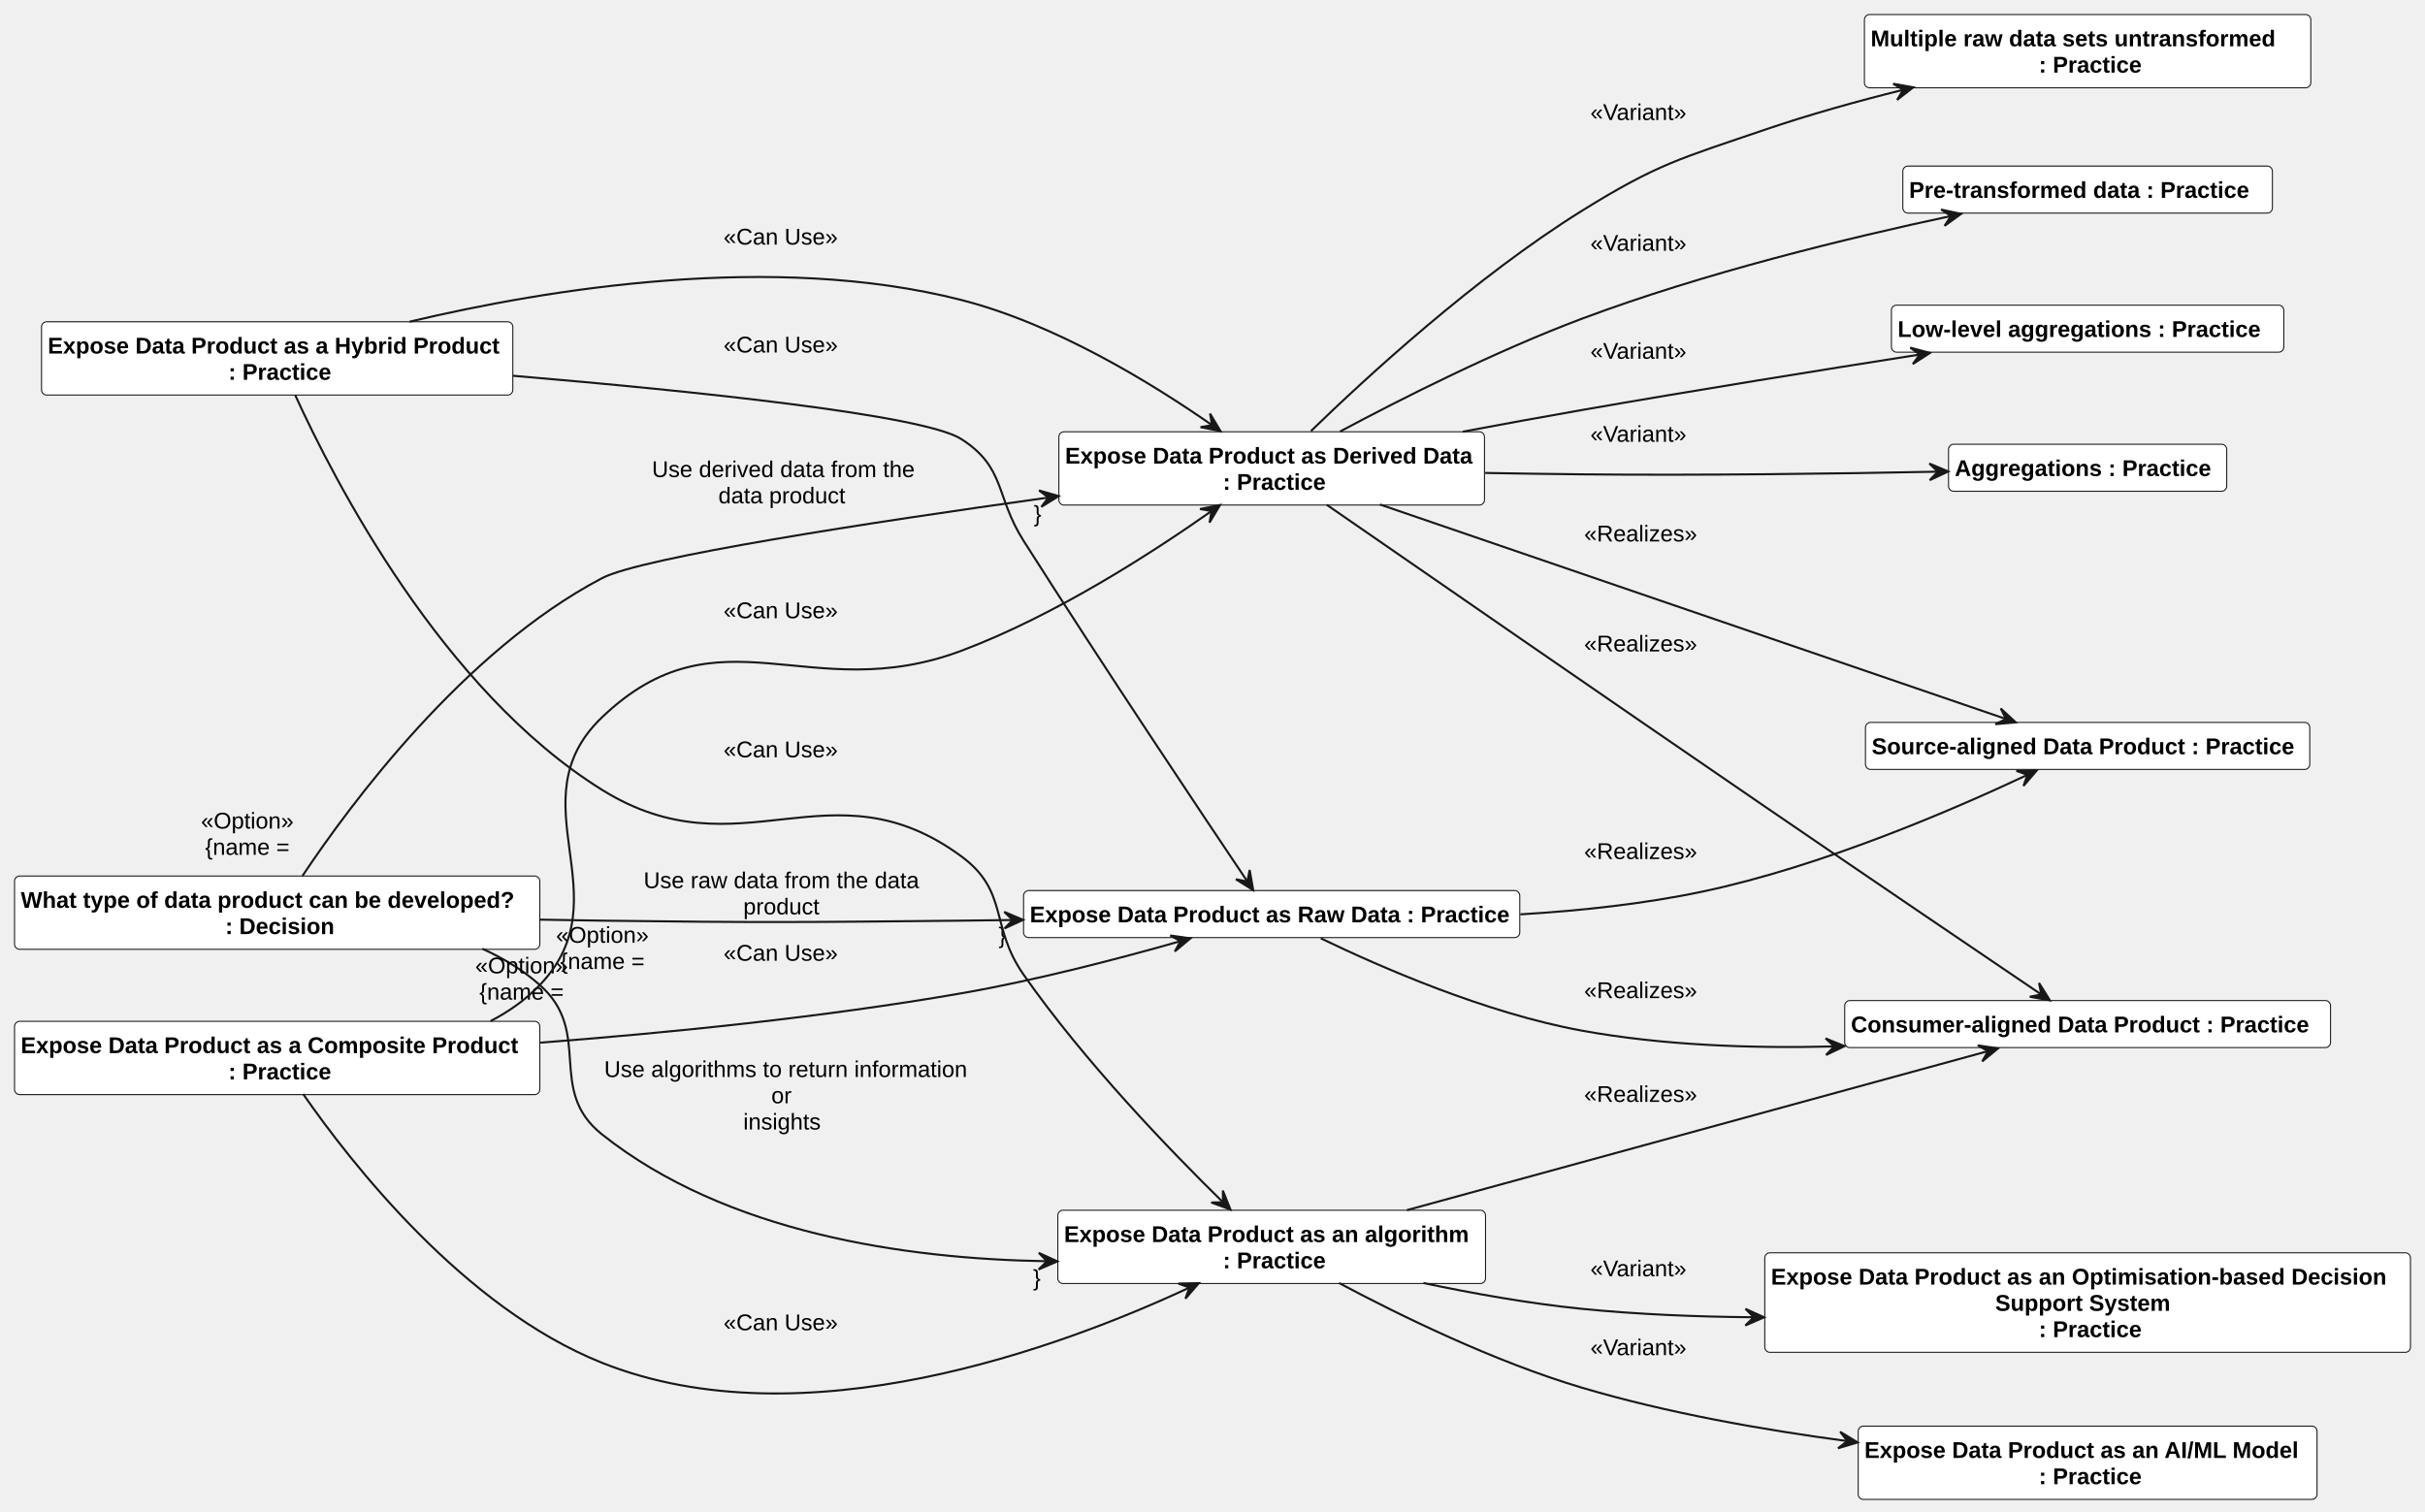
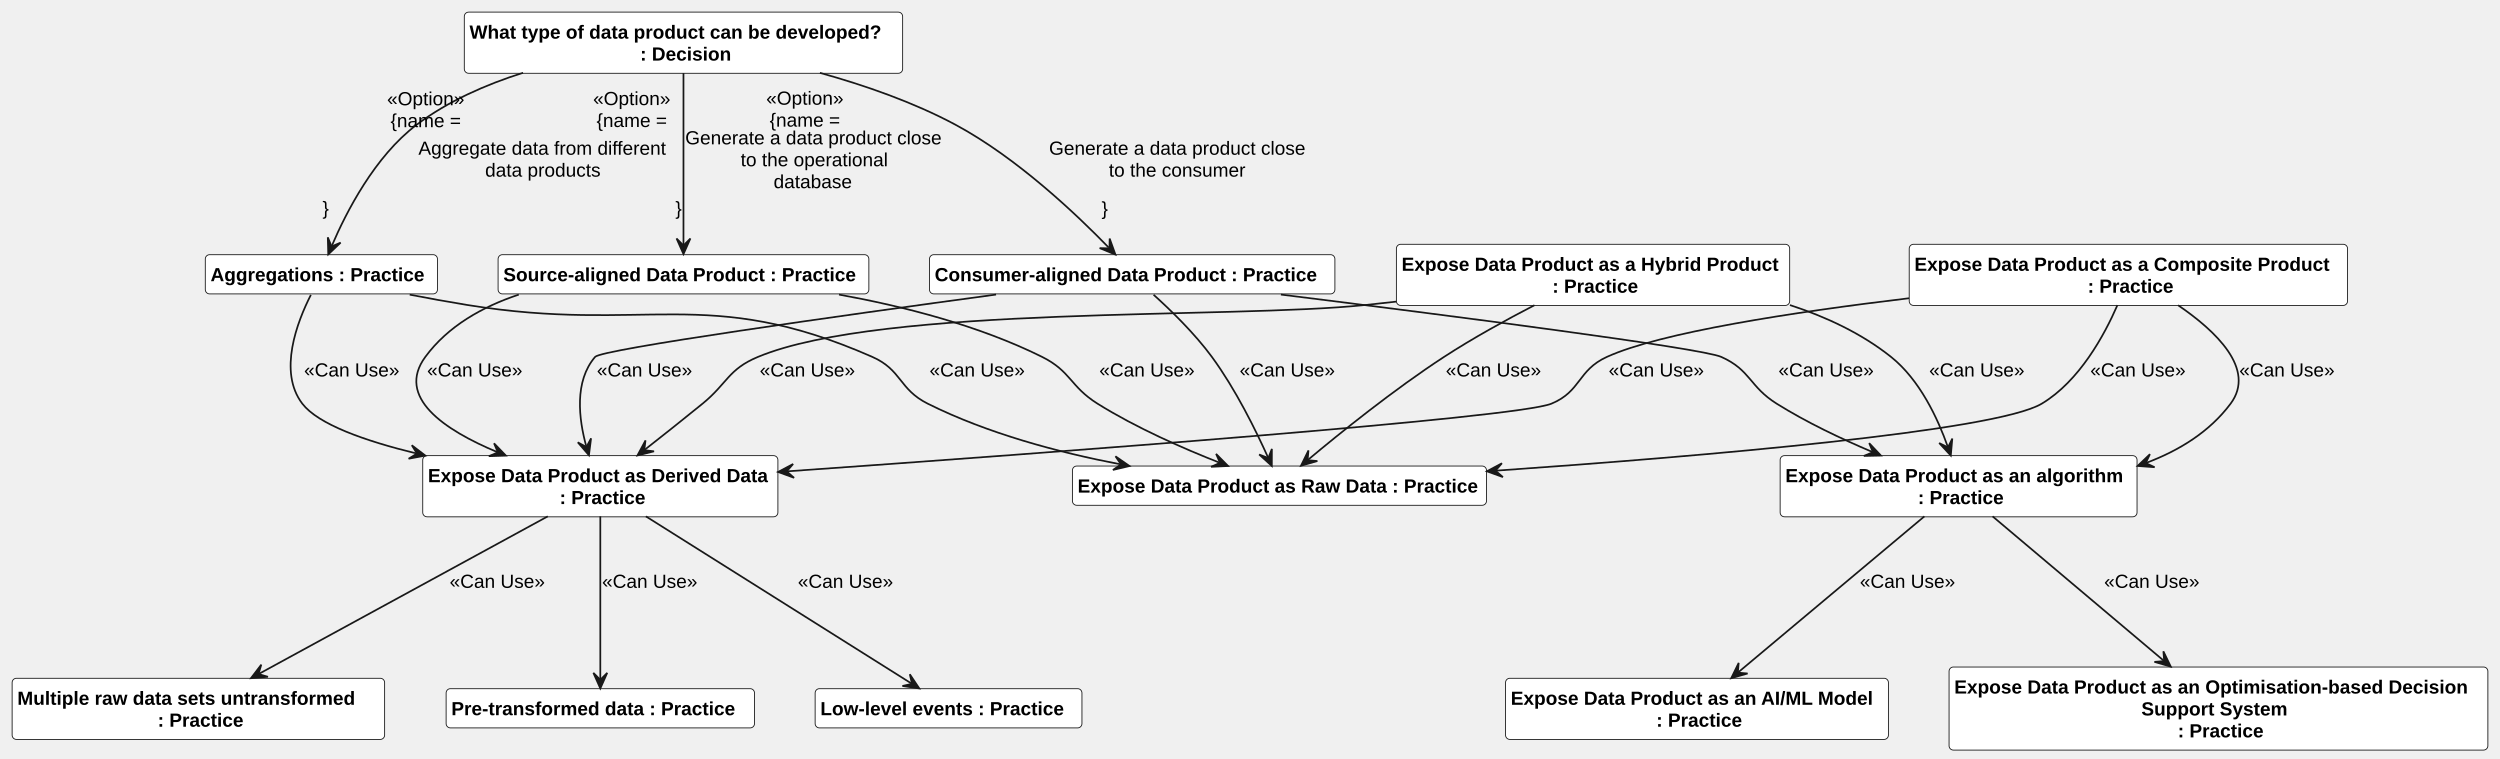
- <svg xmlns="http://www.w3.org/2000/svg" contentStyleType="text/css" height="728px" preserveAspectRatio="none" style="width:1168px;height:728px;background:#FFFFFF;" version="1.1" viewBox="0 0 1168 728" width="1168px" zoomAndPan="magnify">
+ <svg xmlns="http://www.w3.org/2000/svg" contentStyleType="text/css" height="438px" preserveAspectRatio="none" style="width:1443px;height:438px;background:#FFFFFF;" version="1.1" viewBox="0 0 1443 438" width="1443px" zoomAndPan="magnify">
  <defs />
  <g>
    <g id="elem___1_What_type_of_data_product_can_be_developed_">
-       <rect codeLine="9" fill="#FFFFFF" height="35.298" id="__1_What_type_of_data_product_can_be_developed_" rx="2.5" ry="2.5" style="stroke:#181818;stroke-width:0.5;" width="253" x="7" y="422" />
-       <text fill="#000000" font-family="Arial" font-size="11" font-weight="bold" lengthAdjust="spacing" textLength="247" x="10" y="437.318">What type of data product can be developed?</text>
-       <text fill="#000000" font-family="Arial" font-size="11" font-weight="bold" lengthAdjust="spacing" textLength="53" x="108.5" y="449.967">: Decision</text>
-     </g>
-     <g id="elem___2_Expose_Data_Product_as_Raw_Data">
-       <rect codeLine="10" fill="#FFFFFF" height="22.649" id="__2_Expose_Data_Product_as_Raw_Data" rx="2.5" ry="2.5" style="stroke:#181818;stroke-width:0.5;" width="239" x="493" y="429" />
-       <text fill="#000000" font-family="Arial" font-size="11" font-weight="bold" lengthAdjust="spacing" textLength="233" x="496" y="444.318">Expose Data Product as Raw Data : Practice</text>
-     </g>
-     <g id="elem___3_Source_aligned_Data_Product">
-       <rect codeLine="11" fill="#FFFFFF" height="22.649" id="__3_Source_aligned_Data_Product" rx="2.5" ry="2.5" style="stroke:#181818;stroke-width:0.5;" width="214" x="898.5" y="348" />
-       <text fill="#000000" font-family="Arial" font-size="11" font-weight="bold" lengthAdjust="spacing" textLength="208" x="901.5" y="363.318">Source-aligned Data Product : Practice</text>
-     </g>
-     <g id="elem___4_Expose_Data_Product_as_Derived_Data">
-       <rect codeLine="12" fill="#FFFFFF" height="35.298" id="__4_Expose_Data_Product_as_Derived_Data" rx="2.5" ry="2.5" style="stroke:#181818;stroke-width:0.5;" width="205" x="510" y="208" />
-       <text fill="#000000" font-family="Arial" font-size="11" font-weight="bold" lengthAdjust="spacing" textLength="199" x="513" y="223.318">Expose Data Product as Derived Data</text>
-       <text fill="#000000" font-family="Arial" font-size="11" font-weight="bold" lengthAdjust="spacing" textLength="50" x="589" y="235.967">: Practice</text>
-     </g>
-     <g id="elem___5_Multiple_raw_data_sets_untransformed">
-       <rect codeLine="13" fill="#FFFFFF" height="35.298" id="__5_Multiple_raw_data_sets_untransformed" rx="2.5" ry="2.5" style="stroke:#181818;stroke-width:0.5;" width="215" x="898" y="7" />
-       <text fill="#000000" font-family="Arial" font-size="11" font-weight="bold" lengthAdjust="spacing" textLength="209" x="901" y="22.318">Multiple raw data sets untransformed</text>
-       <text fill="#000000" font-family="Arial" font-size="11" font-weight="bold" lengthAdjust="spacing" textLength="50" x="982" y="34.967">: Practice</text>
-     </g>
-     <g id="elem___6_Pre_transformed_data">
-       <rect codeLine="14" fill="#FFFFFF" height="22.649" id="__6_Pre_transformed_data" rx="2.5" ry="2.5" style="stroke:#181818;stroke-width:0.5;" width="178" x="916.5" y="80" />
-       <text fill="#000000" font-family="Arial" font-size="11" font-weight="bold" lengthAdjust="spacing" textLength="172" x="919.5" y="95.318">Pre-transformed data : Practice</text>
-     </g>
-     <g id="elem___7_Low_level_aggregations">
-       <rect codeLine="15" fill="#FFFFFF" height="22.649" id="__7_Low_level_aggregations" rx="2.5" ry="2.5" style="stroke:#181818;stroke-width:0.5;" width="189" x="911" y="147" />
-       <text fill="#000000" font-family="Arial" font-size="11" font-weight="bold" lengthAdjust="spacing" textLength="183" x="914" y="162.318">Low-level aggregations : Practice</text>
-     </g>
-     <g id="elem___8_Aggregations">
-       <rect codeLine="16" fill="#FFFFFF" height="22.649" id="__8_Aggregations" rx="2.5" ry="2.5" style="stroke:#181818;stroke-width:0.5;" width="134" x="938.5" y="214" />
-       <text fill="#000000" font-family="Arial" font-size="11" font-weight="bold" lengthAdjust="spacing" textLength="128" x="941.5" y="229.318">Aggregations : Practice</text>
+       <rect codeLine="8" fill="#FFFFFF" height="35.298" id="__1_What_type_of_data_product_can_be_developed_" rx="2.5" ry="2.5" style="stroke:#181818;stroke-width:0.5;" width="253" x="268" y="7" />
+       <text fill="#000000" font-family="Arial" font-size="11" font-weight="bold" lengthAdjust="spacing" textLength="247" x="271" y="22.318">What type of data product can be developed?</text>
+       <text fill="#000000" font-family="Arial" font-size="11" font-weight="bold" lengthAdjust="spacing" textLength="53" x="369.5" y="34.967">: Decision</text>
+     </g>
+     <g id="elem___2_Source_aligned_Data_Product">
+       <rect codeLine="9" fill="#FFFFFF" height="22.649" id="__2_Source_aligned_Data_Product" rx="2.5" ry="2.5" style="stroke:#181818;stroke-width:0.5;" width="214" x="287.5" y="147" />
+       <text fill="#000000" font-family="Arial" font-size="11" font-weight="bold" lengthAdjust="spacing" textLength="208" x="290.5" y="162.318">Source-aligned Data Product : Practice</text>
+     </g>
+     <g id="elem___3_Expose_Data_Product_as_Derived_Data">
+       <rect codeLine="10" fill="#FFFFFF" height="35.298" id="__3_Expose_Data_Product_as_Derived_Data" rx="2.5" ry="2.5" style="stroke:#181818;stroke-width:0.5;" width="205" x="244" y="263" />
+       <text fill="#000000" font-family="Arial" font-size="11" font-weight="bold" lengthAdjust="spacing" textLength="199" x="247" y="278.318">Expose Data Product as Derived Data</text>
+       <text fill="#000000" font-family="Arial" font-size="11" font-weight="bold" lengthAdjust="spacing" textLength="50" x="323" y="290.967">: Practice</text>
+     </g>
+     <g id="elem___4_Multiple_raw_data_sets_untransformed">
+       <rect codeLine="11" fill="#FFFFFF" height="35.298" id="__4_Multiple_raw_data_sets_untransformed" rx="2.5" ry="2.5" style="stroke:#181818;stroke-width:0.5;" width="215" x="7" y="391.5" />
+       <text fill="#000000" font-family="Arial" font-size="11" font-weight="bold" lengthAdjust="spacing" textLength="209" x="10" y="406.818">Multiple raw data sets untransformed</text>
+       <text fill="#000000" font-family="Arial" font-size="11" font-weight="bold" lengthAdjust="spacing" textLength="50" x="91" y="419.467">: Practice</text>
+     </g>
+     <g id="elem___5_Pre_transformed_data">
+       <rect codeLine="12" fill="#FFFFFF" height="22.649" id="__5_Pre_transformed_data" rx="2.5" ry="2.5" style="stroke:#181818;stroke-width:0.5;" width="178" x="257.5" y="397.5" />
+       <text fill="#000000" font-family="Arial" font-size="11" font-weight="bold" lengthAdjust="spacing" textLength="172" x="260.5" y="412.818">Pre-transformed data : Practice</text>
+     </g>
+     <g id="elem___6_Low_level_events">
+       <rect codeLine="13" fill="#FFFFFF" height="22.649" id="__6_Low_level_events" rx="2.5" ry="2.5" style="stroke:#181818;stroke-width:0.5;" width="154" x="470.5" y="397.5" />
+       <text fill="#000000" font-family="Arial" font-size="11" font-weight="bold" lengthAdjust="spacing" textLength="148" x="473.5" y="412.818">Low-level events : Practice</text>
+     </g>
+     <g id="elem___7_Aggregations">
+       <rect codeLine="14" fill="#FFFFFF" height="22.649" id="__7_Aggregations" rx="2.5" ry="2.5" style="stroke:#181818;stroke-width:0.5;" width="134" x="118.5" y="147" />
+       <text fill="#000000" font-family="Arial" font-size="11" font-weight="bold" lengthAdjust="spacing" textLength="128" x="121.5" y="162.318">Aggregations : Practice</text>
+     </g>
+     <g id="elem___8_Expose_Data_Product_as_Raw_Data">
+       <rect codeLine="15" fill="#FFFFFF" height="22.649" id="__8_Expose_Data_Product_as_Raw_Data" rx="2.5" ry="2.5" style="stroke:#181818;stroke-width:0.5;" width="239" x="619" y="269" />
+       <text fill="#000000" font-family="Arial" font-size="11" font-weight="bold" lengthAdjust="spacing" textLength="233" x="622" y="284.318">Expose Data Product as Raw Data : Practice</text>
    </g>
    <g id="elem___9_Consumer_aligned_Data_Product">
-       <rect codeLine="17" fill="#FFFFFF" height="22.649" id="__9_Consumer_aligned_Data_Product" rx="2.5" ry="2.5" style="stroke:#181818;stroke-width:0.5;" width="234" x="888.5" y="482" />
-       <text fill="#000000" font-family="Arial" font-size="11" font-weight="bold" lengthAdjust="spacing" textLength="228" x="891.5" y="497.318">Consumer-aligned Data Product : Practice</text>
+       <rect codeLine="16" fill="#FFFFFF" height="22.649" id="__9_Consumer_aligned_Data_Product" rx="2.5" ry="2.5" style="stroke:#181818;stroke-width:0.5;" width="234" x="536.5" y="147" />
+       <text fill="#000000" font-family="Arial" font-size="11" font-weight="bold" lengthAdjust="spacing" textLength="228" x="539.5" y="162.318">Consumer-aligned Data Product : Practice</text>
    </g>
    <g id="elem___10_Expose_Data_Product_as_an_algorithm">
-       <rect codeLine="18" fill="#FFFFFF" height="35.298" id="__10_Expose_Data_Product_as_an_algorithm" rx="2.5" ry="2.5" style="stroke:#181818;stroke-width:0.5;" width="206" x="509.5" y="583" />
-       <text fill="#000000" font-family="Arial" font-size="11" font-weight="bold" lengthAdjust="spacing" textLength="200" x="512.5" y="598.318">Expose Data Product as an algorithm</text>
-       <text fill="#000000" font-family="Arial" font-size="11" font-weight="bold" lengthAdjust="spacing" textLength="50" x="589" y="610.967">: Practice</text>
+       <rect codeLine="17" fill="#FFFFFF" height="35.298" id="__10_Expose_Data_Product_as_an_algorithm" rx="2.5" ry="2.5" style="stroke:#181818;stroke-width:0.5;" width="206" x="1027.5" y="263" />
+       <text fill="#000000" font-family="Arial" font-size="11" font-weight="bold" lengthAdjust="spacing" textLength="200" x="1030.5" y="278.318">Expose Data Product as an algorithm</text>
+       <text fill="#000000" font-family="Arial" font-size="11" font-weight="bold" lengthAdjust="spacing" textLength="50" x="1107" y="290.967">: Practice</text>
    </g>
    <g id="elem___11_Expose_Data_Product_as_an_Optimisation_based_Decision_Support_System">
-       <rect codeLine="19" fill="#FFFFFF" height="47.947" id="__11_Expose_Data_Product_as_an_Optimisation_based_Decision_Support_System" rx="2.5" ry="2.5" style="stroke:#181818;stroke-width:0.5;" width="311" x="850" y="603.5" />
-       <text fill="#000000" font-family="Arial" font-size="11" font-weight="bold" lengthAdjust="spacing" textLength="305" x="853" y="618.818">Expose Data Product as an Optimisation-based Decision</text>
-       <text fill="#000000" font-family="Arial" font-size="11" font-weight="bold" lengthAdjust="spacing" textLength="89" x="961" y="631.467">Support System</text>
-       <text fill="#000000" font-family="Arial" font-size="11" font-weight="bold" lengthAdjust="spacing" textLength="50" x="982" y="644.116">: Practice</text>
+       <rect codeLine="18" fill="#FFFFFF" height="47.947" id="__11_Expose_Data_Product_as_an_Optimisation_based_Decision_Support_System" rx="2.5" ry="2.5" style="stroke:#181818;stroke-width:0.5;" width="311" x="1125" y="385" />
+       <text fill="#000000" font-family="Arial" font-size="11" font-weight="bold" lengthAdjust="spacing" textLength="305" x="1128" y="400.318">Expose Data Product as an Optimisation-based Decision</text>
+       <text fill="#000000" font-family="Arial" font-size="11" font-weight="bold" lengthAdjust="spacing" textLength="89" x="1236" y="412.967">Support System</text>
+       <text fill="#000000" font-family="Arial" font-size="11" font-weight="bold" lengthAdjust="spacing" textLength="50" x="1257" y="425.616">: Practice</text>
    </g>
    <g id="elem___12_Expose_Data_Product_as_an_AI_ML_Model">
-       <rect codeLine="20" fill="#FFFFFF" height="35.298" id="__12_Expose_Data_Product_as_an_AI_ML_Model" rx="2.5" ry="2.5" style="stroke:#181818;stroke-width:0.5;" width="221" x="895" y="687" />
-       <text fill="#000000" font-family="Arial" font-size="11" font-weight="bold" lengthAdjust="spacing" textLength="215" x="898" y="702.318">Expose Data Product as an AI/ML Model</text>
-       <text fill="#000000" font-family="Arial" font-size="11" font-weight="bold" lengthAdjust="spacing" textLength="50" x="982" y="714.967">: Practice</text>
+       <rect codeLine="19" fill="#FFFFFF" height="35.298" id="__12_Expose_Data_Product_as_an_AI_ML_Model" rx="2.5" ry="2.5" style="stroke:#181818;stroke-width:0.5;" width="221" x="869" y="391.5" />
+       <text fill="#000000" font-family="Arial" font-size="11" font-weight="bold" lengthAdjust="spacing" textLength="215" x="872" y="406.818">Expose Data Product as an AI/ML Model</text>
+       <text fill="#000000" font-family="Arial" font-size="11" font-weight="bold" lengthAdjust="spacing" textLength="50" x="956" y="419.467">: Practice</text>
    </g>
    <g id="elem___13_Expose_Data_Product_as_a_Hybrid_Product">
-       <rect codeLine="21" fill="#FFFFFF" height="35.298" id="__13_Expose_Data_Product_as_a_Hybrid_Product" rx="2.5" ry="2.5" style="stroke:#181818;stroke-width:0.5;" width="227" x="20" y="155" />
-       <text fill="#000000" font-family="Arial" font-size="11" font-weight="bold" lengthAdjust="spacing" textLength="221" x="23" y="170.318">Expose Data Product as a Hybrid Product</text>
-       <text fill="#000000" font-family="Arial" font-size="11" font-weight="bold" lengthAdjust="spacing" textLength="50" x="110" y="182.967">: Practice</text>
+       <rect codeLine="20" fill="#FFFFFF" height="35.298" id="__13_Expose_Data_Product_as_a_Hybrid_Product" rx="2.5" ry="2.5" style="stroke:#181818;stroke-width:0.5;" width="227" x="806" y="141" />
+       <text fill="#000000" font-family="Arial" font-size="11" font-weight="bold" lengthAdjust="spacing" textLength="221" x="809" y="156.318">Expose Data Product as a Hybrid Product</text>
+       <text fill="#000000" font-family="Arial" font-size="11" font-weight="bold" lengthAdjust="spacing" textLength="50" x="896" y="168.967">: Practice</text>
    </g>
    <g id="elem___14_Expose_Data_Product_as_a_Composite_Product">
-       <rect codeLine="22" fill="#FFFFFF" height="35.298" id="__14_Expose_Data_Product_as_a_Composite_Product" rx="2.5" ry="2.5" style="stroke:#181818;stroke-width:0.5;" width="253" x="7" y="492" />
-       <text fill="#000000" font-family="Arial" font-size="11" font-weight="bold" lengthAdjust="spacing" textLength="247" x="10" y="507.318">Expose Data Product as a Composite Product</text>
-       <text fill="#000000" font-family="Arial" font-size="11" font-weight="bold" lengthAdjust="spacing" textLength="50" x="110" y="519.967">: Practice</text>
-     </g>
-     <g id="link___1_What_type_of_data_product_can_be_developed____2_Expose_Data_Product_as_Raw_Data">
-       <path codeLine="23" d="M260.1,443.01 C270.22,443.21 280.28,443.37 290,443.5 C366.88,444.49 386.12,444.28 463,443.5 C471.01,443.42 479.26,443.31 487.57,443.19 " fill="none" id="__1_What_type_of_data_product_can_be_developed_-to-__2_Expose_Data_Product_as_Raw_Data" style="stroke:#181818;stroke-width:1.0;" />
-       <polygon fill="#181818" points="492.76,443.11,483.693,439.265,487.761,443.196,483.83,447.264,492.76,443.11" style="stroke:#181818;stroke-width:1.0;" />
-       <text fill="#000000" font-family="Arial" font-size="11" lengthAdjust="spacing" textLength="133" x="310" y="427.818">Use raw data from the data</text>
-       <text fill="#000000" font-family="Arial" font-size="11" lengthAdjust="spacing" textLength="37" x="358" y="440.467">product</text>
-       <text fill="#000000" font-family="Arial" font-size="11" lengthAdjust="spacing" textLength="43" x="267.814" y="454.153">«Option»</text>
-       <text fill="#000000" font-family="Arial" font-size="11" lengthAdjust="spacing" textLength="39" x="269.814" y="466.802">{name =</text>
-       <text fill="#000000" font-family="Arial" font-size="11" lengthAdjust="spacing" textLength="4" x="480.961" y="454.417">}</text>
-       <text fill="#000000" font-family="Arial" font-size="11" lengthAdjust="spacing" textLength="3" x="481.461" y="467.066"> </text>
-     </g>
-     <g id="link___1_What_type_of_data_product_can_be_developed____4_Expose_Data_Product_as_Derived_Data">
-       <path codeLine="24" d="M145.7,421.91 C168.36,387.92 223.24,313.52 290,278.5 C309.03,268.52 418.77,251.71 504.81,239.7 " fill="none" id="__1_What_type_of_data_product_can_be_developed_-to-__4_Expose_Data_Product_as_Derived_Data" style="stroke:#181818;stroke-width:1.0;" />
-       <polygon fill="#181818" points="509.92,238.98,500.457,236.251,504.967,239.665,501.553,244.175,509.92,238.98" style="stroke:#181818;stroke-width:1.0;" />
-       <text fill="#000000" font-family="Arial" font-size="11" lengthAdjust="spacing" textLength="125" x="314" y="229.818">Use derived data from the</text>
-       <text fill="#000000" font-family="Arial" font-size="11" lengthAdjust="spacing" textLength="61" x="346" y="242.467">data product</text>
-       <text fill="#000000" font-family="Arial" font-size="11" lengthAdjust="spacing" textLength="43" x="96.797" y="399.141">«Option»</text>
-       <text fill="#000000" font-family="Arial" font-size="11" lengthAdjust="spacing" textLength="39" x="98.797" y="411.79">{name =</text>
-       <text fill="#000000" font-family="Arial" font-size="11" lengthAdjust="spacing" textLength="4" x="497.913" y="251.287">}</text>
-       <text fill="#000000" font-family="Arial" font-size="11" lengthAdjust="spacing" textLength="3" x="498.413" y="263.936"> </text>
-     </g>
-     <g id="link___1_What_type_of_data_product_can_be_developed____10_Expose_Data_Product_as_an_algorithm">
-       <path codeLine="25" d="M232.31,457.03 C242.37,461.58 251.87,467.31 260,474.5 C285.97,497.46 262.85,524.94 290,546.5 C349.82,594.01 435.95,606.44 504,607.56 " fill="none" id="__1_What_type_of_data_product_can_be_developed_-to-__10_Expose_Data_Product_as_an_algorithm" style="stroke:#181818;stroke-width:1.0;" />
-       <polygon fill="#181818" points="509.28,607.63,500.326,603.527,504.28,607.573,500.235,611.527,509.28,607.63" style="stroke:#181818;stroke-width:1.0;" />
-       <text fill="#000000" font-family="Arial" font-size="11" lengthAdjust="spacing" textLength="171" x="291" y="518.818">Use algorithms to return information</text>
-       <text fill="#000000" font-family="Arial" font-size="11" lengthAdjust="spacing" textLength="10" x="371.5" y="531.467">or</text>
-       <text fill="#000000" font-family="Arial" font-size="11" lengthAdjust="spacing" textLength="37" x="358" y="544.116">insights</text>
-       <text fill="#000000" font-family="Arial" font-size="11" lengthAdjust="spacing" textLength="43" x="228.879" y="468.898">«Option»</text>
-       <text fill="#000000" font-family="Arial" font-size="11" lengthAdjust="spacing" textLength="39" x="230.879" y="481.547">{name =</text>
-       <text fill="#000000" font-family="Arial" font-size="11" lengthAdjust="spacing" textLength="4" x="497.553" y="619.389">}</text>
-       <text fill="#000000" font-family="Arial" font-size="11" lengthAdjust="spacing" textLength="3" x="498.053" y="632.038"> </text>
-     </g>
-     <g id="link___2_Expose_Data_Product_as_Raw_Data___3_Source_aligned_Data_Product">
-       <path codeLine="26" d="M732.26,440.46 C761.19,438.73 791.9,435.43 820,429.5 C877.59,417.35 940.97,389.99 976.43,373.3 " fill="none" id="__2_Expose_Data_Product_as_Raw_Data-to-__3_Source_aligned_Data_Product" style="stroke:#181818;stroke-width:1.0;" />
-       <polygon fill="#181818" points="981.04,371.12,971.194,371.354,976.52,373.259,974.616,378.585,981.04,371.12" style="stroke:#181818;stroke-width:1.0;" />
-       <text fill="#000000" font-family="Arial" font-size="11" lengthAdjust="spacing" textLength="53" x="763" y="413.818">«Realizes»</text>
-       <text fill="#000000" font-family="Arial" font-size="11" lengthAdjust="spacing" textLength="3" x="789.5" y="426.467"> </text>
-     </g>
-     <g id="link___2_Expose_Data_Product_as_Raw_Data___9_Consumer_aligned_Data_Product">
-       <path codeLine="27" d="M636.16,452.01 C664.66,465.77 715.51,488.03 762,496.5 C801.05,503.62 844.22,505.09 883.18,504.1 " fill="none" id="__2_Expose_Data_Product_as_Raw_Data-to-__9_Consumer_aligned_Data_Product" style="stroke:#181818;stroke-width:1.0;" />
-       <polygon fill="#181818" points="888.41,503.95,879.299,500.209,883.412,504.093,879.528,508.205,888.41,503.95" style="stroke:#181818;stroke-width:1.0;" />
-       <text fill="#000000" font-family="Arial" font-size="11" lengthAdjust="spacing" textLength="53" x="763" y="480.818">«Realizes»</text>
-       <text fill="#000000" font-family="Arial" font-size="11" lengthAdjust="spacing" textLength="3" x="789.5" y="493.467"> </text>
-     </g>
-     <g id="link___4_Expose_Data_Product_as_Derived_Data___5_Multiple_raw_data_sets_untransformed">
-       <path codeLine="28" d="M631.42,207.65 C658.1,181.76 710.66,133.43 762,101.5 C798.33,78.9 809.52,76.33 850,62.5 C871.26,55.24 894.61,48.75 916.58,43.29 " fill="none" id="__4_Expose_Data_Product_as_Derived_Data-to-__5_Multiple_raw_data_sets_untransformed" style="stroke:#181818;stroke-width:1.0;" />
-       <polygon fill="#181818" points="921.54,42.06,911.843,40.335,916.686,43.259,913.762,48.102,921.54,42.06" style="stroke:#181818;stroke-width:1.0;" />
-       <text fill="#000000" font-family="Arial" font-size="11" lengthAdjust="spacing" textLength="47" x="766" y="57.818">«Variant»</text>
-       <text fill="#000000" font-family="Arial" font-size="11" lengthAdjust="spacing" textLength="3" x="789.5" y="70.467"> </text>
-     </g>
-     <g id="link___4_Expose_Data_Product_as_Derived_Data___6_Pre_transformed_data">
-       <path codeLine="29" d="M645.47,207.85 C675.05,192.05 720.55,169.05 762,153.5 C820.61,131.52 890.04,114.64 939.56,104.09 " fill="none" id="__4_Expose_Data_Product_as_Derived_Data-to-__6_Pre_transformed_data" style="stroke:#181818;stroke-width:1.0;" />
-       <polygon fill="#181818" points="944.59,103.02,934.959,100.96,939.697,104.05,936.607,108.788,944.59,103.02" style="stroke:#181818;stroke-width:1.0;" />
-       <text fill="#000000" font-family="Arial" font-size="11" lengthAdjust="spacing" textLength="47" x="766" y="120.818">«Variant»</text>
-       <text fill="#000000" font-family="Arial" font-size="11" lengthAdjust="spacing" textLength="3" x="789.5" y="133.467"> </text>
-     </g>
-     <g id="link___4_Expose_Data_Product_as_Derived_Data___7_Low_level_aggregations">
-       <path codeLine="30" d="M704.53,207.94 C723.5,204.39 743.39,200.75 762,197.5 C816.11,188.05 877.16,178.24 924.47,170.82 " fill="none" id="__4_Expose_Data_Product_as_Derived_Data-to-__7_Low_level_aggregations" style="stroke:#181818;stroke-width:1.0;" />
-       <polygon fill="#181818" points="929.58,170.02,920.071,167.456,924.64,170.791,921.304,175.36,929.58,170.02" style="stroke:#181818;stroke-width:1.0;" />
-       <text fill="#000000" font-family="Arial" font-size="11" lengthAdjust="spacing" textLength="47" x="766" y="172.818">«Variant»</text>
-       <text fill="#000000" font-family="Arial" font-size="11" lengthAdjust="spacing" textLength="3" x="789.5" y="185.467"> </text>
-     </g>
-     <g id="link___4_Expose_Data_Product_as_Derived_Data___8_Aggregations">
-       <path codeLine="31" d="M715.35,227.83 C730.97,228.11 746.92,228.35 762,228.5 C819.58,229.08 884.85,228.19 933.16,227.22 " fill="none" id="__4_Expose_Data_Product_as_Derived_Data-to-__8_Aggregations" style="stroke:#181818;stroke-width:1.0;" />
-       <polygon fill="#181818" points="938.37,227.12,929.292,223.301,933.371,227.22,929.452,231.299,938.37,227.12" style="stroke:#181818;stroke-width:1.0;" />
-       <text fill="#000000" font-family="Arial" font-size="11" lengthAdjust="spacing" textLength="47" x="766" y="212.818">«Variant»</text>
-       <text fill="#000000" font-family="Arial" font-size="11" lengthAdjust="spacing" textLength="3" x="789.5" y="225.467"> </text>
-     </g>
-     <g id="link___4_Expose_Data_Product_as_Derived_Data___3_Source_aligned_Data_Product">
-       <path codeLine="32" d="M664.62,243.02 C743.96,270.21 894.99,321.97 965.91,346.27 " fill="none" id="__4_Expose_Data_Product_as_Derived_Data-to-__3_Source_aligned_Data_Product" style="stroke:#181818;stroke-width:1.0;" />
-       <polygon fill="#181818" points="970.88,347.98,963.655,341.287,966.148,346.365,961.07,348.858,970.88,347.98" style="stroke:#181818;stroke-width:1.0;" />
-       <text fill="#000000" font-family="Arial" font-size="11" lengthAdjust="spacing" textLength="53" x="763" y="260.818">«Realizes»</text>
-       <text fill="#000000" font-family="Arial" font-size="11" lengthAdjust="spacing" textLength="3" x="789.5" y="273.467"> </text>
-     </g>
-     <g id="link___4_Expose_Data_Product_as_Derived_Data___9_Consumer_aligned_Data_Product">
-       <path codeLine="33" d="M639.01,243.16 C682.32,273.13 773.05,335.83 850,388.5 C897.45,420.97 953.27,458.82 983.12,479.03 " fill="none" id="__4_Expose_Data_Product_as_Derived_Data-to-__9_Consumer_aligned_Data_Product" style="stroke:#181818;stroke-width:1.0;" />
-       <polygon fill="#181818" points="987.33,481.88,982.113,473.526,983.187,479.08,977.634,480.154,987.33,481.88" style="stroke:#181818;stroke-width:1.0;" />
-       <text fill="#000000" font-family="Arial" font-size="11" lengthAdjust="spacing" textLength="53" x="763" y="313.818">«Realizes»</text>
-       <text fill="#000000" font-family="Arial" font-size="11" lengthAdjust="spacing" textLength="3" x="789.5" y="326.467"> </text>
+       <rect codeLine="21" fill="#FFFFFF" height="35.298" id="__14_Expose_Data_Product_as_a_Composite_Product" rx="2.5" ry="2.5" style="stroke:#181818;stroke-width:0.5;" width="253" x="1102" y="141" />
+       <text fill="#000000" font-family="Arial" font-size="11" font-weight="bold" lengthAdjust="spacing" textLength="247" x="1105" y="156.318">Expose Data Product as a Composite Product</text>
+       <text fill="#000000" font-family="Arial" font-size="11" font-weight="bold" lengthAdjust="spacing" textLength="50" x="1205" y="168.967">: Practice</text>
+     </g>
+     <g id="link___1_What_type_of_data_product_can_be_developed____2_Source_aligned_Data_Product">
+       <path codeLine="22" d="M394.5,42.22 C394.5,67.76 394.5,116.17 394.5,141.36 " fill="none" id="__1_What_type_of_data_product_can_be_developed_-to-__2_Source_aligned_Data_Product" style="stroke:#181818;stroke-width:1.0;" />
+       <polygon fill="#181818" points="394.5,146.66,398.5,137.66,394.5,141.66,390.5,137.66,394.5,146.66" style="stroke:#181818;stroke-width:1.0;" />
+       <text fill="#000000" font-family="Arial" font-size="11" lengthAdjust="spacing" textLength="147" x="395.5" y="83.318">Generate a data product close</text>
+       <text fill="#000000" font-family="Arial" font-size="11" lengthAdjust="spacing" textLength="83" x="427.5" y="95.967">to the operational</text>
+       <text fill="#000000" font-family="Arial" font-size="11" lengthAdjust="spacing" textLength="45" x="446.5" y="108.616">database</text>
+       <text fill="#000000" font-family="Arial" font-size="11" lengthAdjust="spacing" textLength="43" x="342.319" y="60.66">«Option»</text>
+       <text fill="#000000" font-family="Arial" font-size="11" lengthAdjust="spacing" textLength="39" x="344.319" y="73.308">{name =</text>
+       <text fill="#000000" font-family="Arial" font-size="11" lengthAdjust="spacing" textLength="4" x="389.837" y="124.023">}</text>
+       <text fill="#000000" font-family="Arial" font-size="11" lengthAdjust="spacing" textLength="3" x="390.337" y="136.672"> </text>
+     </g>
+     <g id="link___1_What_type_of_data_product_can_be_developed____7_Aggregations">
+       <path codeLine="23" d="M301.91,42.01 C280.34,48.84 258.45,58.46 240.5,72 C216.29,90.26 199.8,122.53 191.57,141.78 " fill="none" id="__1_What_type_of_data_product_can_be_developed_-to-__7_Aggregations" style="stroke:#181818;stroke-width:1.0;" />
+       <polygon fill="#181818" points="189.47,146.84,196.606,140.052,191.381,142.22,189.213,136.994,189.47,146.84" style="stroke:#181818;stroke-width:1.0;" />
+       <text fill="#000000" font-family="Arial" font-size="11" lengthAdjust="spacing" textLength="144" x="241.5" y="89.318">Aggregate data from different</text>
+       <text fill="#000000" font-family="Arial" font-size="11" lengthAdjust="spacing" textLength="67" x="280" y="101.967">data products</text>
+       <text fill="#000000" font-family="Arial" font-size="11" lengthAdjust="spacing" textLength="43" x="223.4" y="60.768">«Option»</text>
+       <text fill="#000000" font-family="Arial" font-size="11" lengthAdjust="spacing" textLength="39" x="225.4" y="73.417">{name =</text>
+       <text fill="#000000" font-family="Arial" font-size="11" lengthAdjust="spacing" textLength="4" x="186.147" y="123.964">}</text>
+       <text fill="#000000" font-family="Arial" font-size="11" lengthAdjust="spacing" textLength="3" x="186.647" y="136.613"> </text>
+     </g>
+     <g id="link___1_What_type_of_data_product_can_be_developed____9_Consumer_aligned_Data_Product">
+       <path codeLine="24" d="M473.25,42.05 C499.08,49.22 527.33,59.02 551.5,72 C587.08,91.11 621.62,123.98 639.96,142.91 " fill="none" id="__1_What_type_of_data_product_can_be_developed_-to-__9_Consumer_aligned_Data_Product" style="stroke:#181818;stroke-width:1.0;" />
+       <polygon fill="#181818" points="643.83,146.96,640.5,137.691,640.374,143.347,634.718,143.221,643.83,146.96" style="stroke:#181818;stroke-width:1.0;" />
+       <text fill="#000000" font-family="Arial" font-size="11" lengthAdjust="spacing" textLength="147" x="605.5" y="89.318">Generate a data product close</text>
+       <text fill="#000000" font-family="Arial" font-size="11" lengthAdjust="spacing" textLength="78" x="640" y="101.967">to the consumer</text>
+       <text fill="#000000" font-family="Arial" font-size="11" lengthAdjust="spacing" textLength="43" x="442.233" y="60.444">«Option»</text>
+       <text fill="#000000" font-family="Arial" font-size="11" lengthAdjust="spacing" textLength="39" x="444.233" y="73.093">{name =</text>
+       <text fill="#000000" font-family="Arial" font-size="11" lengthAdjust="spacing" textLength="4" x="635.818" y="124.126">}</text>
+       <text fill="#000000" font-family="Arial" font-size="11" lengthAdjust="spacing" textLength="3" x="636.318" y="136.775"> </text>
+     </g>
+     <g id="link___2_Source_aligned_Data_Product___3_Expose_Data_Product_as_Derived_Data">
+       <path codeLine="25" d="M299.43,170.06 C278.44,177.03 258.59,188.21 245.5,206 C228.42,229.22 256.29,248.13 287.05,260.96 " fill="none" id="__2_Source_aligned_Data_Product-to-__3_Expose_Data_Product_as_Derived_Data" style="stroke:#181818;stroke-width:1.0;" />
+       <polygon fill="#181818" points="292,262.97,285.156,255.888,287.365,261.096,282.157,263.305,292,262.97" style="stroke:#181818;stroke-width:1.0;" />
+       <text fill="#000000" font-family="Arial" font-size="11" lengthAdjust="spacing" textLength="53" x="246.5" y="217.318">«Can Use»</text>
+       <text fill="#000000" font-family="Arial" font-size="11" lengthAdjust="spacing" textLength="3" x="273" y="229.967"> </text>
+     </g>
+     <g id="link___2_Source_aligned_Data_Product___8_Expose_Data_Product_as_Raw_Data">
+       <path codeLine="26" d="M484.28,170.04 C521.89,176.86 565.21,187.98 601.5,206 C618.17,214.28 617.72,223.13 633.5,233 C655.82,246.96 683.04,258.88 704.17,267.16 " fill="none" id="__2_Source_aligned_Data_Product-to-__8_Expose_Data_Product_as_Raw_Data" style="stroke:#181818;stroke-width:1.0;" />
+       <polygon fill="#181818" points="708.86,268.98,701.926,261.986,704.201,267.165,699.022,269.44,708.86,268.98" style="stroke:#181818;stroke-width:1.0;" />
+       <text fill="#000000" font-family="Arial" font-size="11" lengthAdjust="spacing" textLength="53" x="634.5" y="217.318">«Can Use»</text>
+       <text fill="#000000" font-family="Arial" font-size="11" lengthAdjust="spacing" textLength="3" x="661" y="229.967"> </text>
+     </g>
+     <g id="link___3_Expose_Data_Product_as_Derived_Data___4_Multiple_raw_data_sets_untransformed">
+       <path codeLine="27" d="M316.17,298.04 C273.18,321.48 194.73,364.25 149.39,388.98 " fill="none" id="__3_Expose_Data_Product_as_Derived_Data-to-__4_Multiple_raw_data_sets_untransformed" style="stroke:#181818;stroke-width:1.0;" />
+       <polygon fill="#181818" points="144.84,391.46,154.655,390.649,149.226,389.06,150.815,383.631,144.84,391.46" style="stroke:#181818;stroke-width:1.0;" />
+       <text fill="#000000" font-family="Arial" font-size="11" lengthAdjust="spacing" textLength="53" x="259.5" y="339.318">«Can Use»</text>
+       <text fill="#000000" font-family="Arial" font-size="11" lengthAdjust="spacing" textLength="3" x="286" y="351.967"> </text>
+     </g>
+     <g id="link___3_Expose_Data_Product_as_Derived_Data___5_Pre_transformed_data">
+       <path codeLine="28" d="M346.5,298.04 C346.5,322.57 346.5,368.28 346.5,392.31 " fill="none" id="__3_Expose_Data_Product_as_Derived_Data-to-__5_Pre_transformed_data" style="stroke:#181818;stroke-width:1.0;" />
+       <polygon fill="#181818" points="346.5,397.37,350.5,388.37,346.5,392.37,342.5,388.37,346.5,397.37" style="stroke:#181818;stroke-width:1.0;" />
+       <text fill="#000000" font-family="Arial" font-size="11" lengthAdjust="spacing" textLength="53" x="347.5" y="339.318">«Can Use»</text>
+       <text fill="#000000" font-family="Arial" font-size="11" lengthAdjust="spacing" textLength="3" x="374" y="351.967"> </text>
+     </g>
+     <g id="link___3_Expose_Data_Product_as_Derived_Data___6_Low_level_events">
+       <path codeLine="29" d="M372.78,298.04 C413.07,323.39 489.31,371.38 526.31,394.66 " fill="none" id="__3_Expose_Data_Product_as_Derived_Data-to-__6_Low_level_events" style="stroke:#181818;stroke-width:1.0;" />
+       <polygon fill="#181818" points="530.62,397.37,525.148,389.181,526.393,394.7,520.875,395.945,530.62,397.37" style="stroke:#181818;stroke-width:1.0;" />
+       <text fill="#000000" font-family="Arial" font-size="11" lengthAdjust="spacing" textLength="53" x="460.5" y="339.318">«Can Use»</text>
+       <text fill="#000000" font-family="Arial" font-size="11" lengthAdjust="spacing" textLength="3" x="487" y="351.967"> </text>
+     </g>
+     <g id="link___7_Aggregations___3_Expose_Data_Product_as_Derived_Data">
+       <path codeLine="30" d="M179.43,170.21 C171.56,185.71 160.38,214.56 174.5,233 C183.61,244.9 210.46,254.45 240.33,261.73 " fill="none" id="__7_Aggregations-to-__3_Expose_Data_Product_as_Derived_Data" style="stroke:#181818;stroke-width:1.0;" />
+       <polygon fill="#181818" points="245.53,262.97,237.698,256.998,240.665,261.815,235.849,264.782,245.53,262.97" style="stroke:#181818;stroke-width:1.0;" />
+       <text fill="#000000" font-family="Arial" font-size="11" lengthAdjust="spacing" textLength="53" x="175.5" y="217.318">«Can Use»</text>
+       <text fill="#000000" font-family="Arial" font-size="11" lengthAdjust="spacing" textLength="3" x="202" y="229.967"> </text>
+     </g>
+     <g id="link___7_Aggregations___8_Expose_Data_Product_as_Raw_Data">
+       <path codeLine="31" d="M236.49,170.08 C247.36,172.18 258.79,174.26 269.5,176 C373,192.78 407.51,163.8 503.5,206 C520.53,213.49 518.85,224.69 535.5,233 C569.88,250.16 610.7,261.09 646.69,268 " fill="none" id="__7_Aggregations-to-__8_Expose_Data_Product_as_Raw_Data" style="stroke:#181818;stroke-width:1.0;" />
+       <polygon fill="#181818" points="651.96,268.99,643.859,263.389,647.047,268.062,642.374,271.249,651.96,268.99" style="stroke:#181818;stroke-width:1.0;" />
+       <text fill="#000000" font-family="Arial" font-size="11" lengthAdjust="spacing" textLength="53" x="536.5" y="217.318">«Can Use»</text>
+       <text fill="#000000" font-family="Arial" font-size="11" lengthAdjust="spacing" textLength="3" x="563" y="229.967"> </text>
+     </g>
+     <g id="link___9_Consumer_aligned_Data_Product___3_Expose_Data_Product_as_Derived_Data">
+       <path codeLine="32" d="M574.92,170.02 C484.34,182.33 347.3,201.59 343.5,206 C331.42,220.03 333.98,241.75 338.48,257.94 " fill="none" id="__9_Consumer_aligned_Data_Product-to-__3_Expose_Data_Product_as_Derived_Data" style="stroke:#181818;stroke-width:1.0;" />
+       <polygon fill="#181818" points="339.93,262.78,341.162,253.008,338.487,257.993,333.502,255.318,339.93,262.78" style="stroke:#181818;stroke-width:1.0;" />
+       <text fill="#000000" font-family="Arial" font-size="11" lengthAdjust="spacing" textLength="53" x="344.5" y="217.318">«Can Use»</text>
+       <text fill="#000000" font-family="Arial" font-size="11" lengthAdjust="spacing" textLength="3" x="371" y="229.967"> </text>
+     </g>
+     <g id="link___9_Consumer_aligned_Data_Product___8_Expose_Data_Product_as_Raw_Data">
+       <path codeLine="33" d="M665.84,170.12 C675.73,179.03 689.55,192.46 699.5,206 C713.18,224.61 724.99,248.65 731.93,264.08 " fill="none" id="__9_Consumer_aligned_Data_Product-to-__8_Expose_Data_Product_as_Raw_Data" style="stroke:#181818;stroke-width:1.0;" />
+       <polygon fill="#181818" points="734.09,268.96,734.121,259.111,732.074,264.385,726.801,262.337,734.09,268.96" style="stroke:#181818;stroke-width:1.0;" />
+       <text fill="#000000" font-family="Arial" font-size="11" lengthAdjust="spacing" textLength="53" x="715.5" y="217.318">«Can Use»</text>
+       <text fill="#000000" font-family="Arial" font-size="11" lengthAdjust="spacing" textLength="3" x="742" y="229.967"> </text>
+     </g>
+     <g id="link___9_Consumer_aligned_Data_Product___10_Expose_Data_Product_as_an_algorithm">
+       <path codeLine="34" d="M739.34,170.03 C836.22,182.09 981.95,200.86 993.5,206 C1010.5,213.56 1009.72,223.13 1025.5,233 C1042.65,243.73 1062.7,253.25 1080.66,260.85 " fill="none" id="__9_Consumer_aligned_Data_Product-to-__10_Expose_Data_Product_as_an_algorithm" style="stroke:#181818;stroke-width:1.0;" />
+       <polygon fill="#181818" points="1085.66,262.94,1078.899,255.779,1081.047,261.012,1075.814,263.16,1085.66,262.94" style="stroke:#181818;stroke-width:1.0;" />
+       <text fill="#000000" font-family="Arial" font-size="11" lengthAdjust="spacing" textLength="53" x="1026.5" y="217.318">«Can Use»</text>
+       <text fill="#000000" font-family="Arial" font-size="11" lengthAdjust="spacing" textLength="3" x="1053" y="229.967"> </text>
    </g>
    <g id="link___10_Expose_Data_Product_as_an_algorithm___11_Expose_Data_Product_as_an_Optimisation_based_Decision_Support_System">
-       <path codeLine="34" d="M685.57,618.06 C709.71,623.14 736.88,627.99 762,630.5 C788.62,633.16 816.97,634.32 844.54,634.55 " fill="none" id="__10_Expose_Data_Product_as_an_algorithm-to-__11_Expose_Data_Product_as_an_Optimisation_based_Decision_Support_System" style="stroke:#181818;stroke-width:1.0;" />
-       <polygon fill="#181818" points="849.68,634.58,840.715,630.503,844.68,634.537,840.646,638.503,849.68,634.58" style="stroke:#181818;stroke-width:1.0;" />
-       <text fill="#000000" font-family="Arial" font-size="11" lengthAdjust="spacing" textLength="47" x="766" y="614.818">«Variant»</text>
-       <text fill="#000000" font-family="Arial" font-size="11" lengthAdjust="spacing" textLength="3" x="789.5" y="627.467"> </text>
+       <path codeLine="35" d="M1150.11,298.04 C1175.27,319.25 1219.21,356.31 1249.06,381.48 " fill="none" id="__10_Expose_Data_Product_as_an_algorithm-to-__11_Expose_Data_Product_as_an_Optimisation_based_Decision_Support_System" style="stroke:#181818;stroke-width:1.0;" />
+       <polygon fill="#181818" points="1252.99,384.8,1248.705,375.932,1249.174,381.57,1243.536,382.038,1252.99,384.8" style="stroke:#181818;stroke-width:1.0;" />
+       <text fill="#000000" font-family="Arial" font-size="11" lengthAdjust="spacing" textLength="53" x="1214.5" y="339.318">«Can Use»</text>
+       <text fill="#000000" font-family="Arial" font-size="11" lengthAdjust="spacing" textLength="3" x="1241" y="351.967"> </text>
    </g>
    <g id="link___10_Expose_Data_Product_as_an_algorithm___12_Expose_Data_Product_as_an_AI_ML_Model">
-       <path codeLine="35" d="M644.93,618.06 C674.31,633.71 719.86,656 762,668.5 C802.88,680.63 848.9,688.78 889.77,694.2 " fill="none" id="__10_Expose_Data_Product_as_an_algorithm-to-__12_Expose_Data_Product_as_an_AI_ML_Model" style="stroke:#181818;stroke-width:1.0;" />
-       <polygon fill="#181818" points="894.73,694.85,886.319,689.726,889.771,694.207,885.29,697.659,894.73,694.85" style="stroke:#181818;stroke-width:1.0;" />
-       <text fill="#000000" font-family="Arial" font-size="11" lengthAdjust="spacing" textLength="47" x="766" y="652.818">«Variant»</text>
-       <text fill="#000000" font-family="Arial" font-size="11" lengthAdjust="spacing" textLength="3" x="789.5" y="665.467"> </text>
-     </g>
-     <g id="link___10_Expose_Data_Product_as_an_algorithm___9_Consumer_aligned_Data_Product">
-       <path codeLine="36" d="M677.63,582.95 C756.23,561.44 887.56,525.5 957.43,506.38 " fill="none" id="__10_Expose_Data_Product_as_an_algorithm-to-__9_Consumer_aligned_Data_Product" style="stroke:#181818;stroke-width:1.0;" />
-       <polygon fill="#181818" points="962.35,505.04,952.61,503.578,957.53,506.37,954.738,511.29,962.35,505.04" style="stroke:#181818;stroke-width:1.0;" />
-       <text fill="#000000" font-family="Arial" font-size="11" lengthAdjust="spacing" textLength="53" x="763" y="530.818">«Realizes»</text>
-       <text fill="#000000" font-family="Arial" font-size="11" lengthAdjust="spacing" textLength="3" x="789.5" y="543.467"> </text>
-     </g>
-     <g id="link___13_Expose_Data_Product_as_a_Hybrid_Product___2_Expose_Data_Product_as_Raw_Data">
-       <path codeLine="37" d="M247.06,181.01 C334.84,188.45 444.84,199.86 463,211.5 C484.5,225.28 479.31,238.94 493,260.5 C531.81,321.61 579.64,393.17 600.69,424.47 " fill="none" id="__13_Expose_Data_Product_as_a_Hybrid_Product-to-__2_Expose_Data_Product_as_Raw_Data" style="stroke:#181818;stroke-width:1.0;" />
-       <polygon fill="#181818" points="603.6,428.79,601.897,419.089,600.81,424.641,595.259,423.553,603.6,428.79" style="stroke:#181818;stroke-width:1.0;" />
-       <text fill="#000000" font-family="Arial" font-size="11" lengthAdjust="spacing" textLength="53" x="348.5" y="169.818">«Can Use»</text>
-       <text fill="#000000" font-family="Arial" font-size="11" lengthAdjust="spacing" textLength="3" x="375" y="182.467"> </text>
-     </g>
-     <g id="link___13_Expose_Data_Product_as_a_Hybrid_Product___4_Expose_Data_Product_as_Derived_Data">
-       <path codeLine="38" d="M197.27,154.97 C264.14,139.1 372.59,121.45 463,144.5 C508.38,156.07 554.85,184.66 583.44,204.57 " fill="none" id="__13_Expose_Data_Product_as_a_Hybrid_Product-to-__4_Expose_Data_Product_as_Derived_Data" style="stroke:#181818;stroke-width:1.0;" />
-       <polygon fill="#181818" points="587.87,207.69,582.826,199.231,583.786,204.805,578.211,205.765,587.87,207.69" style="stroke:#181818;stroke-width:1.0;" />
-       <text fill="#000000" font-family="Arial" font-size="11" lengthAdjust="spacing" textLength="53" x="348.5" y="117.818">«Can Use»</text>
-       <text fill="#000000" font-family="Arial" font-size="11" lengthAdjust="spacing" textLength="3" x="375" y="130.467"> </text>
+       <path codeLine="36" d="M1110.76,298.04 C1083.06,321.24 1032.75,363.39 1003.11,388.22 " fill="none" id="__10_Expose_Data_Product_as_an_algorithm-to-__12_Expose_Data_Product_as_an_AI_ML_Model" style="stroke:#181818;stroke-width:1.0;" />
+       <polygon fill="#181818" points="999.25,391.46,1008.715,388.737,1003.079,388.245,1003.571,382.61,999.25,391.46" style="stroke:#181818;stroke-width:1.0;" />
+       <text fill="#000000" font-family="Arial" font-size="11" lengthAdjust="spacing" textLength="53" x="1073.5" y="339.318">«Can Use»</text>
+       <text fill="#000000" font-family="Arial" font-size="11" lengthAdjust="spacing" textLength="3" x="1100" y="351.967"> </text>
+     </g>
+     <g id="link___13_Expose_Data_Product_as_a_Hybrid_Product___8_Expose_Data_Product_as_Raw_Data">
+       <path codeLine="37" d="M885.69,176.16 C869.54,184.52 850.14,195.17 833.5,206 C804.58,224.83 773.35,250.03 754.88,265.49 " fill="none" id="__13_Expose_Data_Product_as_a_Hybrid_Product-to-__8_Expose_Data_Product_as_Raw_Data" style="stroke:#181818;stroke-width:1.0;" />
+       <polygon fill="#181818" points="750.92,268.83,760.385,266.107,754.749,265.615,755.241,259.98,750.92,268.83" style="stroke:#181818;stroke-width:1.0;" />
+       <text fill="#000000" font-family="Arial" font-size="11" lengthAdjust="spacing" textLength="53" x="834.5" y="217.318">«Can Use»</text>
+       <text fill="#000000" font-family="Arial" font-size="11" lengthAdjust="spacing" textLength="3" x="861" y="229.967"> </text>
+     </g>
+     <g id="link___13_Expose_Data_Product_as_a_Hybrid_Product___3_Expose_Data_Product_as_Derived_Data">
+       <path codeLine="38" d="M805.92,174.09 C800.03,174.76 794.2,175.4 788.5,176 C710.65,184.23 509.81,176.02 437.5,206 C420.31,213.13 419.92,221.24 405.5,233 C394.61,241.88 382.45,251.52 372,259.7 " fill="none" id="__13_Expose_Data_Product_as_a_Hybrid_Product-to-__3_Expose_Data_Product_as_Derived_Data" style="stroke:#181818;stroke-width:1.0;" />
+       <polygon fill="#181818" points="367.94,262.88,377.498,260.505,371.885,259.807,372.582,254.194,367.94,262.88" style="stroke:#181818;stroke-width:1.0;" />
+       <text fill="#000000" font-family="Arial" font-size="11" lengthAdjust="spacing" textLength="53" x="438.5" y="217.318">«Can Use»</text>
+       <text fill="#000000" font-family="Arial" font-size="11" lengthAdjust="spacing" textLength="3" x="465" y="229.967"> </text>
    </g>
    <g id="link___13_Expose_Data_Product_as_a_Hybrid_Product___10_Expose_Data_Product_as_an_algorithm">
-       <path codeLine="39" d="M142.15,190.25 C160.8,231.22 212.83,332.56 290,380.5 C356.42,421.76 400.03,366.14 463,412.5 C486.05,429.47 476.6,446.03 493,469.5 C522.3,511.43 563.72,554.33 589.04,579.14 " fill="none" id="__13_Expose_Data_Product_as_a_Hybrid_Product-to-__10_Expose_Data_Product_as_an_algorithm" style="stroke:#181818;stroke-width:1.0;" />
-       <polygon fill="#181818" points="592.65,582.67,588.985,573.529,589.065,579.185,583.409,579.265,592.65,582.67" style="stroke:#181818;stroke-width:1.0;" />
-       <text fill="#000000" font-family="Arial" font-size="11" lengthAdjust="spacing" textLength="53" x="348.5" y="364.818">«Can Use»</text>
-       <text fill="#000000" font-family="Arial" font-size="11" lengthAdjust="spacing" textLength="3" x="375" y="377.467"> </text>
-     </g>
-     <g id="link___14_Expose_Data_Product_as_a_Composite_Product___2_Expose_Data_Product_as_Raw_Data">
-       <path codeLine="40" d="M260.29,502.26 C321.73,497.55 396.55,490.06 463,478.5 C498.94,472.25 538.96,461.8 568.4,453.43 " fill="none" id="__14_Expose_Data_Product_as_a_Composite_Product-to-__2_Expose_Data_Product_as_Raw_Data" style="stroke:#181818;stroke-width:1.0;" />
-       <polygon fill="#181818" points="573.4,452.01,563.647,450.636,568.592,453.384,565.845,458.329,573.4,452.01" style="stroke:#181818;stroke-width:1.0;" />
-       <text fill="#000000" font-family="Arial" font-size="11" lengthAdjust="spacing" textLength="53" x="348.5" y="462.818">«Can Use»</text>
-       <text fill="#000000" font-family="Arial" font-size="11" lengthAdjust="spacing" textLength="3" x="375" y="475.467"> </text>
-     </g>
-     <g id="link___14_Expose_Data_Product_as_a_Composite_Product___4_Expose_Data_Product_as_Derived_Data">
-       <path codeLine="41" d="M236.29,491.88 C245.08,487.31 253.2,481.61 260,474.5 C300.71,431.98 247.44,386.16 290,345.5 C346.54,291.48 389.79,340.97 463,313.5 C507.93,296.64 554.75,266.45 583.52,246.19 " fill="none" id="__14_Expose_Data_Product_as_a_Composite_Product-to-__4_Expose_Data_Product_as_Derived_Data" style="stroke:#181818;stroke-width:1.0;" />
-       <polygon fill="#181818" points="587.63,243.28,577.971,245.205,583.546,246.165,582.586,251.739,587.63,243.28" style="stroke:#181818;stroke-width:1.0;" />
-       <text fill="#000000" font-family="Arial" font-size="11" lengthAdjust="spacing" textLength="53" x="348.5" y="297.818">«Can Use»</text>
-       <text fill="#000000" font-family="Arial" font-size="11" lengthAdjust="spacing" textLength="3" x="375" y="310.467"> </text>
+       <path codeLine="39" d="M1033.15,176.08 C1054.05,182.9 1074.57,192.49 1091.5,206 C1108.08,219.23 1118.47,241.46 1124.31,258.01 " fill="none" id="__13_Expose_Data_Product_as_a_Hybrid_Product-to-__10_Expose_Data_Product_as_an_algorithm" style="stroke:#181818;stroke-width:1.0;" />
+       <polygon fill="#181818" points="1125.99,262.95,1126.868,253.14,1124.375,258.218,1119.297,255.725,1125.99,262.95" style="stroke:#181818;stroke-width:1.0;" />
+       <text fill="#000000" font-family="Arial" font-size="11" lengthAdjust="spacing" textLength="53" x="1113.5" y="217.318">«Can Use»</text>
+       <text fill="#000000" font-family="Arial" font-size="11" lengthAdjust="spacing" textLength="3" x="1140" y="229.967"> </text>
+     </g>
+     <g id="link___14_Expose_Data_Product_as_a_Composite_Product___8_Expose_Data_Product_as_Raw_Data">
+       <path codeLine="40" d="M1222.18,176.12 C1214.63,193.49 1200.22,220 1178.5,233 C1151.91,248.91 984.05,263.24 863.56,271.66 " fill="none" id="__14_Expose_Data_Product_as_a_Composite_Product-to-__8_Expose_Data_Product_as_Raw_Data" style="stroke:#181818;stroke-width:1.0;" />
+       <polygon fill="#181818" points="858.22,272.03,867.483,275.377,863.207,271.673,866.911,267.397,858.22,272.03" style="stroke:#181818;stroke-width:1.0;" />
+       <text fill="#000000" font-family="Arial" font-size="11" lengthAdjust="spacing" textLength="53" x="1206.5" y="217.318">«Can Use»</text>
+       <text fill="#000000" font-family="Arial" font-size="11" lengthAdjust="spacing" textLength="3" x="1233" y="229.967"> </text>
+     </g>
+     <g id="link___14_Expose_Data_Product_as_a_Composite_Product___3_Expose_Data_Product_as_Derived_Data">
+       <path codeLine="41" d="M1101.89,172.14 C1034.14,180.27 958.42,191.93 927.5,206 C910.56,213.71 912.69,225.88 895.5,233 C875.48,241.29 608.68,261.15 454.53,272.04 " fill="none" id="__14_Expose_Data_Product_as_a_Composite_Product-to-__3_Expose_Data_Product_as_Derived_Data" style="stroke:#181818;stroke-width:1.0;" />
+       <polygon fill="#181818" points="449.09,272.42,458.343,275.795,454.078,272.078,457.795,267.814,449.09,272.42" style="stroke:#181818;stroke-width:1.0;" />
+       <text fill="#000000" font-family="Arial" font-size="11" lengthAdjust="spacing" textLength="53" x="928.5" y="217.318">«Can Use»</text>
+       <text fill="#000000" font-family="Arial" font-size="11" lengthAdjust="spacing" textLength="3" x="955" y="229.967"> </text>
    </g>
    <g id="link___14_Expose_Data_Product_as_a_Composite_Product___10_Expose_Data_Product_as_an_algorithm">
-       <path codeLine="42" d="M146.01,527.01 C168.83,559.9 223.38,629.99 290,656.5 C386.97,695.08 510.84,649.15 572.7,620.35 " fill="none" id="__14_Expose_Data_Product_as_a_Composite_Product-to-__10_Expose_Data_Product_as_an_algorithm" style="stroke:#181818;stroke-width:1.0;" />
-       <polygon fill="#181818" points="577.41,618.13,567.563,618.338,572.885,620.257,570.966,625.578,577.41,618.13" style="stroke:#181818;stroke-width:1.0;" />
-       <text fill="#000000" font-family="Arial" font-size="11" lengthAdjust="spacing" textLength="53" x="348.5" y="640.818">«Can Use»</text>
-       <text fill="#000000" font-family="Arial" font-size="11" lengthAdjust="spacing" textLength="3" x="375" y="653.467"> </text>
+       <path codeLine="42" d="M1257.17,176.17 C1278.79,190.9 1302.38,213.07 1287.5,233 C1275.35,249.27 1257.75,260.09 1238.69,267.22 " fill="none" id="__14_Expose_Data_Product_as_a_Composite_Product-to-__10_Expose_Data_Product_as_an_algorithm" style="stroke:#181818;stroke-width:1.0;" />
+       <polygon fill="#181818" points="1233.82,268.95,1243.642,269.677,1238.526,267.262,1240.941,262.146,1233.82,268.95" style="stroke:#181818;stroke-width:1.0;" />
+       <text fill="#000000" font-family="Arial" font-size="11" lengthAdjust="spacing" textLength="53" x="1292.5" y="217.318">«Can Use»</text>
+       <text fill="#000000" font-family="Arial" font-size="11" lengthAdjust="spacing" textLength="3" x="1319" y="229.967"> </text>
    </g>
  </g>
</svg>
